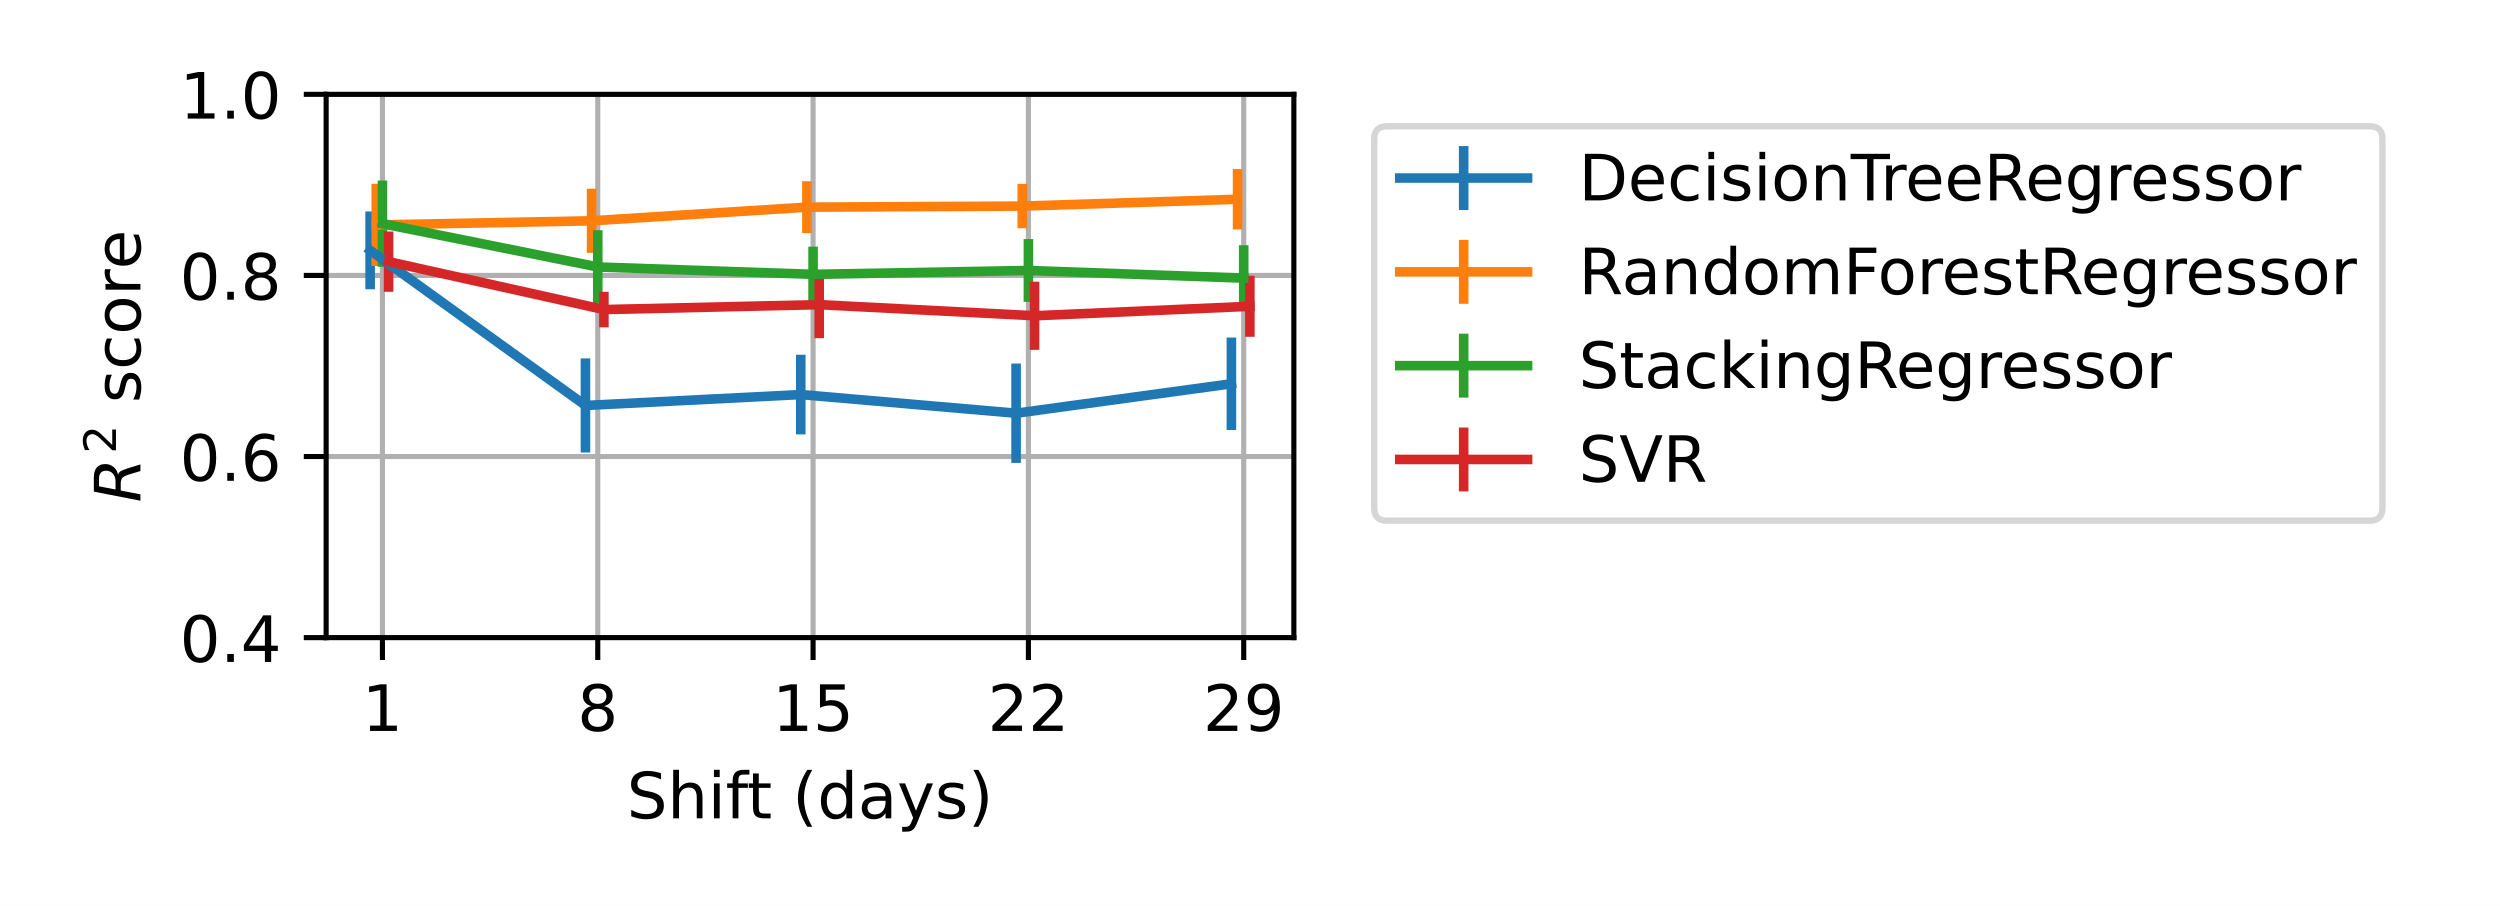
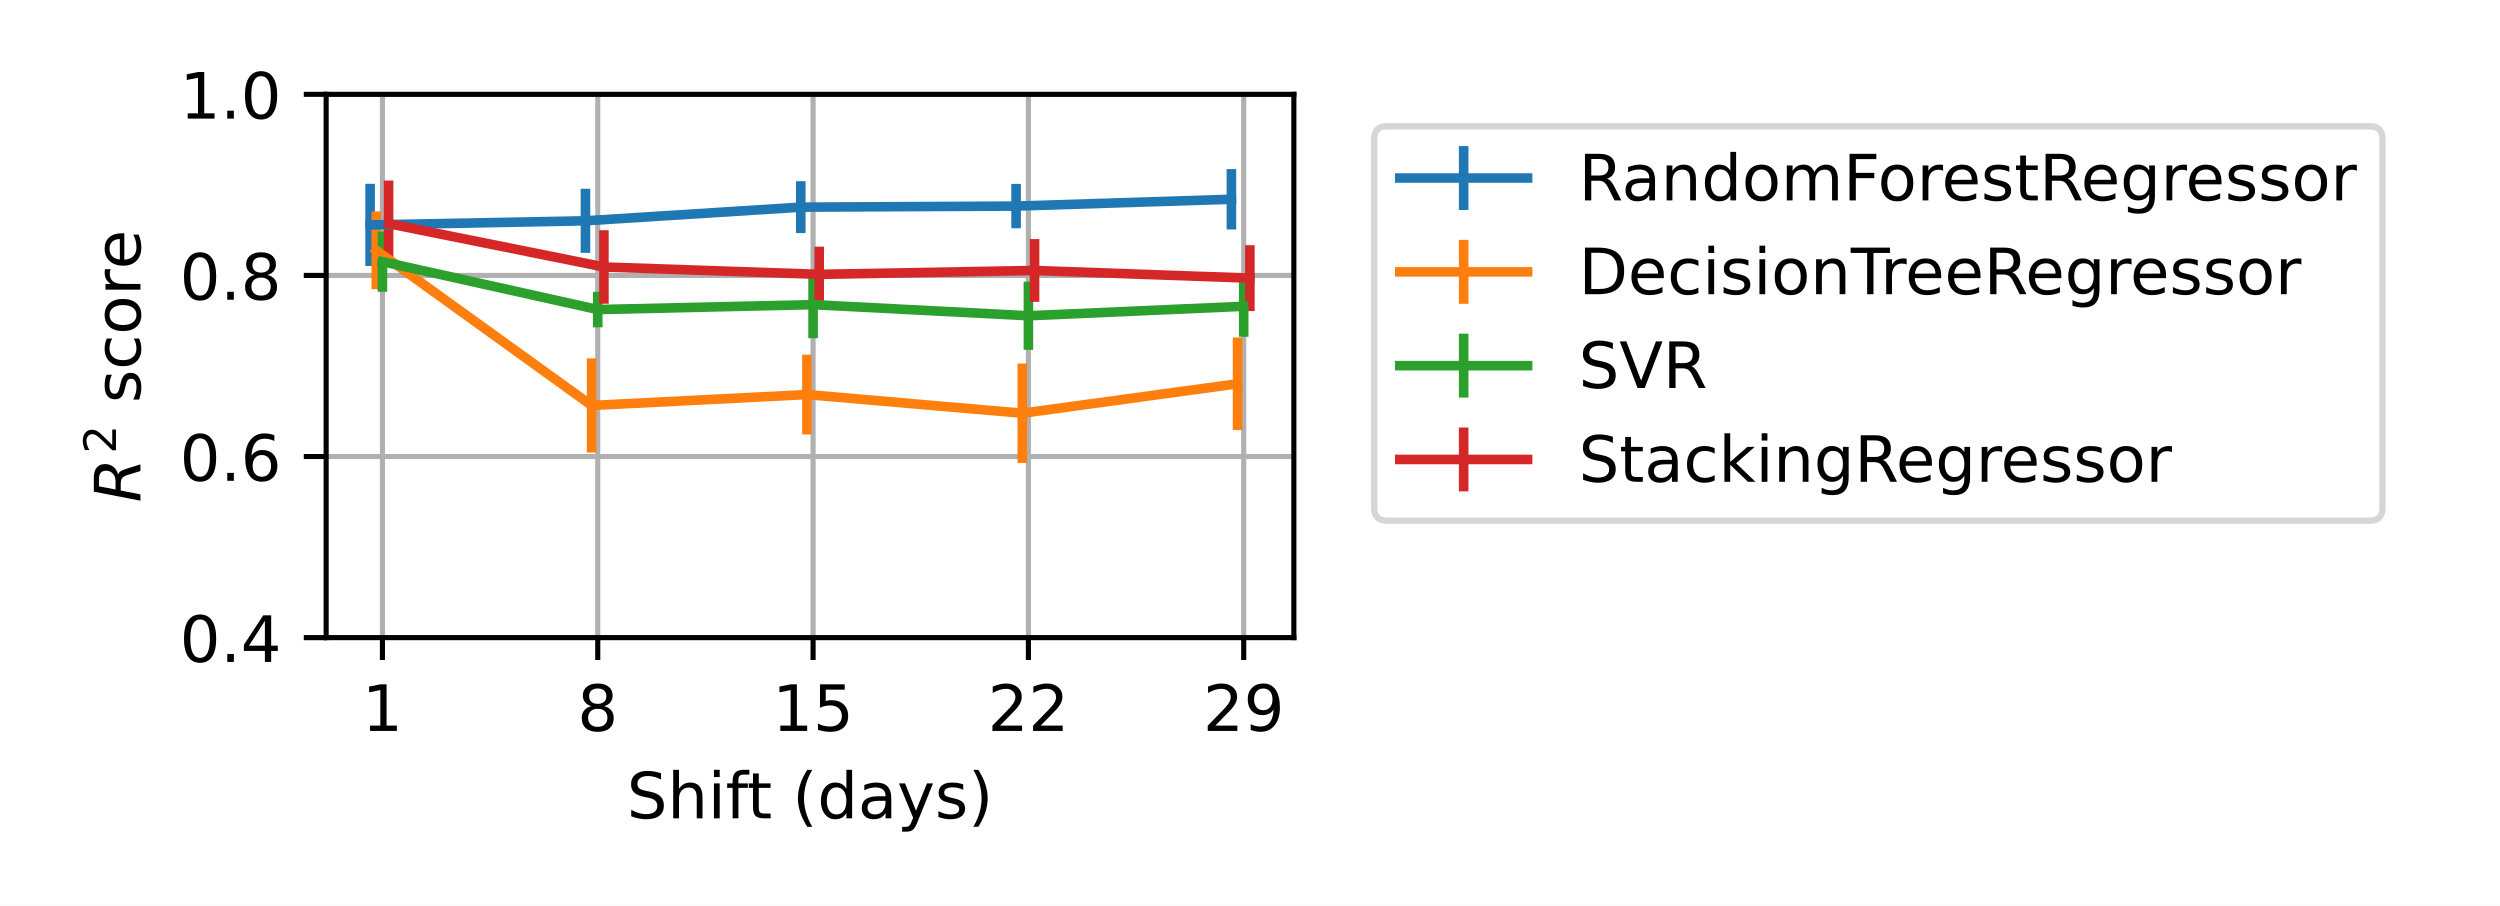
<svg xmlns="http://www.w3.org/2000/svg" xmlns:xlink="http://www.w3.org/1999/xlink" height="141.732pt" version="1.1" viewBox="0 0 391.181 141.732" width="391.181pt">
  <defs>
    <style type="text/css">*{stroke-linecap:butt;stroke-linejoin:round;}</style>
  </defs>
  <g id="figure_1">
    <g id="patch_1">
      <path d="M 0 141.732  L 391.181 141.732  L 391.181 0  L 0 0  z " style="fill:#ffffff;" />
    </g>
    <g id="axes_1">
      <g id="patch_2">
        <path d="M 51.032 99.772  L 202.453 99.772  L 202.453 14.76  L 51.032 14.76  z " style="fill:#ffffff;" />
      </g>
      <g id="matplotlib.axis_1">
        <g id="xtick_1">
          <g id="line2d_1">
-             <path clip-path="url(#p69b26ce1bf)" d="M 59.84 99.772  L 59.84 14.76  " style="fill:none;stroke:#b0b0b0;stroke-linecap:square;stroke-width:0.8;" />
+             <path clip-path="url(#p16e80aa121)" d="M 59.84 99.772  L 59.84 14.76  " style="fill:none;stroke:#b0b0b0;stroke-linecap:square;stroke-width:0.8;" />
          </g>
          <g id="line2d_2">
            <defs>
-               <path d="M 0 0  L 0 3.5  " id="mbc104a7b1a" style="stroke:#000000;stroke-width:0.8;" />
-             </defs>
-             <g>
-               <use style="stroke:#000000;stroke-width:0.8;" x="59.84" xlink:href="#mbc104a7b1a" y="99.772" />
+               <path d="M 0 0  L 0 3.5  " id="mbd9fb808e6" style="stroke:#000000;stroke-width:0.8;" />
+             </defs>
+             <g>
+               <use style="stroke:#000000;stroke-width:0.8;" x="59.84" xlink:href="#mbd9fb808e6" y="99.772" />
            </g>
          </g>
          <g id="text_1">
            <g transform="translate(56.65876 114.3707)scale(0.1 -0.1)">
              <defs>
                <path d="M 794 531  L 1825 531  L 1825 4091  L 703 3866  L 703 4441  L 1819 4666  L 2450 4666  L 2450 531  L 3481 531  L 3481 0  L 794 0  L 794 531  z " id="DejaVuSans-31" transform="scale(0.015625)" />
              </defs>
              <use xlink:href="#DejaVuSans-31" />
            </g>
          </g>
        </g>
        <g id="xtick_2">
          <g id="line2d_3">
-             <path clip-path="url(#p69b26ce1bf)" d="M 93.532 99.772  L 93.532 14.76  " style="fill:none;stroke:#b0b0b0;stroke-linecap:square;stroke-width:0.8;" />
+             <path clip-path="url(#p16e80aa121)" d="M 93.532 99.772  L 93.532 14.76  " style="fill:none;stroke:#b0b0b0;stroke-linecap:square;stroke-width:0.8;" />
          </g>
          <g id="line2d_4">
            <g>
-               <use style="stroke:#000000;stroke-width:0.8;" x="93.532" xlink:href="#mbc104a7b1a" y="99.772" />
+               <use style="stroke:#000000;stroke-width:0.8;" x="93.532" xlink:href="#mbd9fb808e6" y="99.772" />
            </g>
          </g>
          <g id="text_2">
            <g transform="translate(90.35062 114.3707)scale(0.1 -0.1)">
              <defs>
                <path d="M 2034 2216  Q 1584 2216 1326 1975  Q 1069 1734 1069 1313  Q 1069 891 1326 650  Q 1584 409 2034 409  Q 2484 409 2743 651  Q 3003 894 3003 1313  Q 3003 1734 2745 1975  Q 2488 2216 2034 2216  z M 1403 2484  Q 997 2584 770 2862  Q 544 3141 544 3541  Q 544 4100 942 4425  Q 1341 4750 2034 4750  Q 2731 4750 3128 4425  Q 3525 4100 3525 3541  Q 3525 3141 3298 2862  Q 3072 2584 2669 2484  Q 3125 2378 3379 2068  Q 3634 1759 3634 1313  Q 3634 634 3220 271  Q 2806 -91 2034 -91  Q 1263 -91 848 271  Q 434 634 434 1313  Q 434 1759 690 2068  Q 947 2378 1403 2484  z M 1172 3481  Q 1172 3119 1398 2916  Q 1625 2713 2034 2713  Q 2441 2713 2670 2916  Q 2900 3119 2900 3481  Q 2900 3844 2670 4047  Q 2441 4250 2034 4250  Q 1625 4250 1398 4047  Q 1172 3844 1172 3481  z " id="DejaVuSans-38" transform="scale(0.015625)" />
              </defs>
              <use xlink:href="#DejaVuSans-38" />
            </g>
          </g>
        </g>
        <g id="xtick_3">
          <g id="line2d_5">
-             <path clip-path="url(#p69b26ce1bf)" d="M 127.224 99.772  L 127.224 14.76  " style="fill:none;stroke:#b0b0b0;stroke-linecap:square;stroke-width:0.8;" />
+             <path clip-path="url(#p16e80aa121)" d="M 127.224 99.772  L 127.224 14.76  " style="fill:none;stroke:#b0b0b0;stroke-linecap:square;stroke-width:0.8;" />
          </g>
          <g id="line2d_6">
            <g>
-               <use style="stroke:#000000;stroke-width:0.8;" x="127.224" xlink:href="#mbc104a7b1a" y="99.772" />
+               <use style="stroke:#000000;stroke-width:0.8;" x="127.224" xlink:href="#mbd9fb808e6" y="99.772" />
            </g>
          </g>
          <g id="text_3">
            <g transform="translate(120.8612 114.3707)scale(0.1 -0.1)">
              <defs>
                <path d="M 691 4666  L 3169 4666  L 3169 4134  L 1269 4134  L 1269 2991  Q 1406 3038 1543 3061  Q 1681 3084 1819 3084  Q 2600 3084 3056 2656  Q 3513 2228 3513 1497  Q 3513 744 3044 326  Q 2575 -91 1722 -91  Q 1428 -91 1123 -41  Q 819 9 494 109  L 494 744  Q 775 591 1075 516  Q 1375 441 1709 441  Q 2250 441 2565 725  Q 2881 1009 2881 1497  Q 2881 1984 2565 2268  Q 2250 2553 1709 2553  Q 1456 2553 1204 2497  Q 953 2441 691 2322  L 691 4666  z " id="DejaVuSans-35" transform="scale(0.015625)" />
              </defs>
              <use xlink:href="#DejaVuSans-31" />
              <use x="63.623" xlink:href="#DejaVuSans-35" />
            </g>
          </g>
        </g>
        <g id="xtick_4">
          <g id="line2d_7">
-             <path clip-path="url(#p69b26ce1bf)" d="M 160.916 99.772  L 160.916 14.76  " style="fill:none;stroke:#b0b0b0;stroke-linecap:square;stroke-width:0.8;" />
+             <path clip-path="url(#p16e80aa121)" d="M 160.916 99.772  L 160.916 14.76  " style="fill:none;stroke:#b0b0b0;stroke-linecap:square;stroke-width:0.8;" />
          </g>
          <g id="line2d_8">
            <g>
-               <use style="stroke:#000000;stroke-width:0.8;" x="160.916" xlink:href="#mbc104a7b1a" y="99.772" />
+               <use style="stroke:#000000;stroke-width:0.8;" x="160.916" xlink:href="#mbd9fb808e6" y="99.772" />
            </g>
          </g>
          <g id="text_4">
            <g transform="translate(154.5531 114.3707)scale(0.1 -0.1)">
              <defs>
                <path d="M 1228 531  L 3431 531  L 3431 0  L 469 0  L 469 531  Q 828 903 1448 1529  Q 2069 2156 2228 2338  Q 2531 2678 2651 2914  Q 2772 3150 2772 3378  Q 2772 3750 2511 3984  Q 2250 4219 1831 4219  Q 1534 4219 1204 4116  Q 875 4013 500 3803  L 500 4441  Q 881 4594 1212 4672  Q 1544 4750 1819 4750  Q 2544 4750 2975 4387  Q 3406 4025 3406 3419  Q 3406 3131 3298 2873  Q 3191 2616 2906 2266  Q 2828 2175 2409 1742  Q 1991 1309 1228 531  z " id="DejaVuSans-32" transform="scale(0.015625)" />
              </defs>
              <use xlink:href="#DejaVuSans-32" />
              <use x="63.623" xlink:href="#DejaVuSans-32" />
            </g>
          </g>
        </g>
        <g id="xtick_5">
          <g id="line2d_9">
-             <path clip-path="url(#p69b26ce1bf)" d="M 194.607 99.772  L 194.607 14.76  " style="fill:none;stroke:#b0b0b0;stroke-linecap:square;stroke-width:0.8;" />
+             <path clip-path="url(#p16e80aa121)" d="M 194.607 99.772  L 194.607 14.76  " style="fill:none;stroke:#b0b0b0;stroke-linecap:square;stroke-width:0.8;" />
          </g>
          <g id="line2d_10">
            <g>
-               <use style="stroke:#000000;stroke-width:0.8;" x="194.607" xlink:href="#mbc104a7b1a" y="99.772" />
+               <use style="stroke:#000000;stroke-width:0.8;" x="194.607" xlink:href="#mbd9fb808e6" y="99.772" />
            </g>
          </g>
          <g id="text_5">
            <g transform="translate(188.2449 114.3707)scale(0.1 -0.1)">
              <defs>
                <path d="M 703 97  L 703 672  Q 941 559 1184 500  Q 1428 441 1663 441  Q 2288 441 2617 861  Q 2947 1281 2994 2138  Q 2813 1869 2534 1725  Q 2256 1581 1919 1581  Q 1219 1581 811 2004  Q 403 2428 403 3163  Q 403 3881 828 4315  Q 1253 4750 1959 4750  Q 2769 4750 3195 4129  Q 3622 3509 3622 2328  Q 3622 1225 3098 567  Q 2575 -91 1691 -91  Q 1453 -91 1209 -44  Q 966 3 703 97  z M 1959 2075  Q 2384 2075 2632 2365  Q 2881 2656 2881 3163  Q 2881 3666 2632 3958  Q 2384 4250 1959 4250  Q 1534 4250 1286 3958  Q 1038 3666 1038 3163  Q 1038 2656 1286 2365  Q 1534 2075 1959 2075  z " id="DejaVuSans-39" transform="scale(0.015625)" />
              </defs>
              <use xlink:href="#DejaVuSans-32" />
              <use x="63.623" xlink:href="#DejaVuSans-39" />
            </g>
          </g>
        </g>
        <g id="text_6">
          <g transform="translate(98.0846 128.0488)scale(0.1 -0.1)">
            <defs>
              <path d="M 3425 4513  L 3425 3897  Q 3066 4069 2747 4153  Q 2428 4238 2131 4238  Q 1616 4238 1336 4038  Q 1056 3838 1056 3469  Q 1056 3159 1242 3001  Q 1428 2844 1947 2747  L 2328 2669  Q 3034 2534 3370 2195  Q 3706 1856 3706 1288  Q 3706 609 3251 259  Q 2797 -91 1919 -91  Q 1588 -91 1214 -16  Q 841 59 441 206  L 441 856  Q 825 641 1194 531  Q 1563 422 1919 422  Q 2459 422 2753 634  Q 3047 847 3047 1241  Q 3047 1584 2836 1778  Q 2625 1972 2144 2069  L 1759 2144  Q 1053 2284 737 2584  Q 422 2884 422 3419  Q 422 4038 858 4394  Q 1294 4750 2059 4750  Q 2388 4750 2728 4690  Q 3069 4631 3425 4513  z " id="DejaVuSans-53" transform="scale(0.015625)" />
              <path d="M 3513 2113  L 3513 0  L 2938 0  L 2938 2094  Q 2938 2591 2744 2837  Q 2550 3084 2163 3084  Q 1697 3084 1428 2787  Q 1159 2491 1159 1978  L 1159 0  L 581 0  L 581 4863  L 1159 4863  L 1159 2956  Q 1366 3272 1645 3428  Q 1925 3584 2291 3584  Q 2894 3584 3203 3211  Q 3513 2838 3513 2113  z " id="DejaVuSans-68" transform="scale(0.015625)" />
              <path d="M 603 3500  L 1178 3500  L 1178 0  L 603 0  L 603 3500  z M 603 4863  L 1178 4863  L 1178 4134  L 603 4134  L 603 4863  z " id="DejaVuSans-69" transform="scale(0.015625)" />
              <path d="M 2375 4863  L 2375 4384  L 1825 4384  Q 1516 4384 1395 4259  Q 1275 4134 1275 3809  L 1275 3500  L 2222 3500  L 2222 3053  L 1275 3053  L 1275 0  L 697 0  L 697 3053  L 147 3053  L 147 3500  L 697 3500  L 697 3744  Q 697 4328 969 4595  Q 1241 4863 1831 4863  L 2375 4863  z " id="DejaVuSans-66" transform="scale(0.015625)" />
              <path d="M 1172 4494  L 1172 3500  L 2356 3500  L 2356 3053  L 1172 3053  L 1172 1153  Q 1172 725 1289 603  Q 1406 481 1766 481  L 2356 481  L 2356 0  L 1766 0  Q 1100 0 847 248  Q 594 497 594 1153  L 594 3053  L 172 3053  L 172 3500  L 594 3500  L 594 4494  L 1172 4494  z " id="DejaVuSans-74" transform="scale(0.015625)" />
              <path id="DejaVuSans-20" transform="scale(0.015625)" />
              <path d="M 1984 4856  Q 1566 4138 1362 3434  Q 1159 2731 1159 2009  Q 1159 1288 1364 580  Q 1569 -128 1984 -844  L 1484 -844  Q 1016 -109 783 600  Q 550 1309 550 2009  Q 550 2706 781 3412  Q 1013 4119 1484 4856  L 1984 4856  z " id="DejaVuSans-28" transform="scale(0.015625)" />
              <path d="M 2906 2969  L 2906 4863  L 3481 4863  L 3481 0  L 2906 0  L 2906 525  Q 2725 213 2448 61  Q 2172 -91 1784 -91  Q 1150 -91 751 415  Q 353 922 353 1747  Q 353 2572 751 3078  Q 1150 3584 1784 3584  Q 2172 3584 2448 3432  Q 2725 3281 2906 2969  z M 947 1747  Q 947 1113 1208 752  Q 1469 391 1925 391  Q 2381 391 2643 752  Q 2906 1113 2906 1747  Q 2906 2381 2643 2742  Q 2381 3103 1925 3103  Q 1469 3103 1208 2742  Q 947 2381 947 1747  z " id="DejaVuSans-64" transform="scale(0.015625)" />
              <path d="M 2194 1759  Q 1497 1759 1228 1600  Q 959 1441 959 1056  Q 959 750 1161 570  Q 1363 391 1709 391  Q 2188 391 2477 730  Q 2766 1069 2766 1631  L 2766 1759  L 2194 1759  z M 3341 1997  L 3341 0  L 2766 0  L 2766 531  Q 2569 213 2275 61  Q 1981 -91 1556 -91  Q 1019 -91 701 211  Q 384 513 384 1019  Q 384 1609 779 1909  Q 1175 2209 1959 2209  L 2766 2209  L 2766 2266  Q 2766 2663 2505 2880  Q 2244 3097 1772 3097  Q 1472 3097 1187 3025  Q 903 2953 641 2809  L 641 3341  Q 956 3463 1253 3523  Q 1550 3584 1831 3584  Q 2591 3584 2966 3190  Q 3341 2797 3341 1997  z " id="DejaVuSans-61" transform="scale(0.015625)" />
              <path d="M 2059 -325  Q 1816 -950 1584 -1140  Q 1353 -1331 966 -1331  L 506 -1331  L 506 -850  L 844 -850  Q 1081 -850 1212 -737  Q 1344 -625 1503 -206  L 1606 56  L 191 3500  L 800 3500  L 1894 763  L 2988 3500  L 3597 3500  L 2059 -325  z " id="DejaVuSans-79" transform="scale(0.015625)" />
              <path d="M 2834 3397  L 2834 2853  Q 2591 2978 2328 3040  Q 2066 3103 1784 3103  Q 1356 3103 1142 2972  Q 928 2841 928 2578  Q 928 2378 1081 2264  Q 1234 2150 1697 2047  L 1894 2003  Q 2506 1872 2764 1633  Q 3022 1394 3022 966  Q 3022 478 2636 193  Q 2250 -91 1575 -91  Q 1294 -91 989 -36  Q 684 19 347 128  L 347 722  Q 666 556 975 473  Q 1284 391 1588 391  Q 1994 391 2212 530  Q 2431 669 2431 922  Q 2431 1156 2273 1281  Q 2116 1406 1581 1522  L 1381 1569  Q 847 1681 609 1914  Q 372 2147 372 2553  Q 372 3047 722 3315  Q 1072 3584 1716 3584  Q 2034 3584 2315 3537  Q 2597 3491 2834 3397  z " id="DejaVuSans-73" transform="scale(0.015625)" />
              <path d="M 513 4856  L 1013 4856  Q 1481 4119 1714 3412  Q 1947 2706 1947 2009  Q 1947 1309 1714 600  Q 1481 -109 1013 -844  L 513 -844  Q 928 -128 1133 580  Q 1338 1288 1338 2009  Q 1338 2731 1133 3434  Q 928 4138 513 4856  z " id="DejaVuSans-29" transform="scale(0.015625)" />
            </defs>
            <use xlink:href="#DejaVuSans-53" />
            <use x="63.477" xlink:href="#DejaVuSans-68" />
            <use x="126.855" xlink:href="#DejaVuSans-69" />
            <use x="154.639" xlink:href="#DejaVuSans-66" />
            <use x="188.094" xlink:href="#DejaVuSans-74" />
            <use x="227.303" xlink:href="#DejaVuSans-20" />
            <use x="259.09" xlink:href="#DejaVuSans-28" />
            <use x="298.104" xlink:href="#DejaVuSans-64" />
            <use x="361.58" xlink:href="#DejaVuSans-61" />
            <use x="422.859" xlink:href="#DejaVuSans-79" />
            <use x="482.039" xlink:href="#DejaVuSans-73" />
            <use x="534.139" xlink:href="#DejaVuSans-29" />
          </g>
        </g>
      </g>
      <g id="matplotlib.axis_2">
        <g id="ytick_1">
          <g id="line2d_11">
-             <path clip-path="url(#p69b26ce1bf)" d="M 51.032 99.772  L 202.453 99.772  " style="fill:none;stroke:#b0b0b0;stroke-linecap:square;stroke-width:0.8;" />
+             <path clip-path="url(#p16e80aa121)" d="M 51.032 99.772  L 202.453 99.772  " style="fill:none;stroke:#b0b0b0;stroke-linecap:square;stroke-width:0.8;" />
          </g>
          <g id="line2d_12">
            <defs>
-               <path d="M 0 0  L -3.5 0  " id="m1431b7c71d" style="stroke:#000000;stroke-width:0.8;" />
-             </defs>
-             <g>
-               <use style="stroke:#000000;stroke-width:0.8;" x="51.032" xlink:href="#m1431b7c71d" y="99.772" />
+               <path d="M 0 0  L -3.5 0  " id="mafd5005a25" style="stroke:#000000;stroke-width:0.8;" />
+             </defs>
+             <g>
+               <use style="stroke:#000000;stroke-width:0.8;" x="51.032" xlink:href="#mafd5005a25" y="99.772" />
            </g>
          </g>
          <g id="text_7">
            <g transform="translate(28.12888 103.5715)scale(0.1 -0.1)">
              <defs>
                <path d="M 2034 4250  Q 1547 4250 1301 3770  Q 1056 3291 1056 2328  Q 1056 1369 1301 889  Q 1547 409 2034 409  Q 2525 409 2770 889  Q 3016 1369 3016 2328  Q 3016 3291 2770 3770  Q 2525 4250 2034 4250  z M 2034 4750  Q 2819 4750 3233 4129  Q 3647 3509 3647 2328  Q 3647 1150 3233 529  Q 2819 -91 2034 -91  Q 1250 -91 836 529  Q 422 1150 422 2328  Q 422 3509 836 4129  Q 1250 4750 2034 4750  z " id="DejaVuSans-30" transform="scale(0.015625)" />
                <path d="M 684 794  L 1344 794  L 1344 0  L 684 0  L 684 794  z " id="DejaVuSans-2e" transform="scale(0.015625)" />
                <path d="M 2419 4116  L 825 1625  L 2419 1625  L 2419 4116  z M 2253 4666  L 3047 4666  L 3047 1625  L 3713 1625  L 3713 1100  L 3047 1100  L 3047 0  L 2419 0  L 2419 1100  L 313 1100  L 313 1709  L 2253 4666  z " id="DejaVuSans-34" transform="scale(0.015625)" />
              </defs>
              <use xlink:href="#DejaVuSans-30" />
              <use x="63.623" xlink:href="#DejaVuSans-2e" />
              <use x="95.41" xlink:href="#DejaVuSans-34" />
            </g>
          </g>
        </g>
        <g id="ytick_2">
          <g id="line2d_13">
-             <path clip-path="url(#p69b26ce1bf)" d="M 51.032 71.435  L 202.453 71.435  " style="fill:none;stroke:#b0b0b0;stroke-linecap:square;stroke-width:0.8;" />
+             <path clip-path="url(#p16e80aa121)" d="M 51.032 71.435  L 202.453 71.435  " style="fill:none;stroke:#b0b0b0;stroke-linecap:square;stroke-width:0.8;" />
          </g>
          <g id="line2d_14">
            <g>
-               <use style="stroke:#000000;stroke-width:0.8;" x="51.032" xlink:href="#m1431b7c71d" y="71.435" />
+               <use style="stroke:#000000;stroke-width:0.8;" x="51.032" xlink:href="#mafd5005a25" y="71.435" />
            </g>
          </g>
          <g id="text_8">
            <g transform="translate(28.12888 75.23407)scale(0.1 -0.1)">
              <defs>
                <path d="M 2113 2584  Q 1688 2584 1439 2293  Q 1191 2003 1191 1497  Q 1191 994 1439 701  Q 1688 409 2113 409  Q 2538 409 2786 701  Q 3034 994 3034 1497  Q 3034 2003 2786 2293  Q 2538 2584 2113 2584  z M 3366 4563  L 3366 3988  Q 3128 4100 2886 4159  Q 2644 4219 2406 4219  Q 1781 4219 1451 3797  Q 1122 3375 1075 2522  Q 1259 2794 1537 2939  Q 1816 3084 2150 3084  Q 2853 3084 3261 2657  Q 3669 2231 3669 1497  Q 3669 778 3244 343  Q 2819 -91 2113 -91  Q 1303 -91 875 529  Q 447 1150 447 2328  Q 447 3434 972 4092  Q 1497 4750 2381 4750  Q 2619 4750 2861 4703  Q 3103 4656 3366 4563  z " id="DejaVuSans-36" transform="scale(0.015625)" />
              </defs>
              <use xlink:href="#DejaVuSans-30" />
              <use x="63.623" xlink:href="#DejaVuSans-2e" />
              <use x="95.41" xlink:href="#DejaVuSans-36" />
            </g>
          </g>
        </g>
        <g id="ytick_3">
          <g id="line2d_15">
-             <path clip-path="url(#p69b26ce1bf)" d="M 51.032 43.097  L 202.453 43.097  " style="fill:none;stroke:#b0b0b0;stroke-linecap:square;stroke-width:0.8;" />
+             <path clip-path="url(#p16e80aa121)" d="M 51.032 43.097  L 202.453 43.097  " style="fill:none;stroke:#b0b0b0;stroke-linecap:square;stroke-width:0.8;" />
          </g>
          <g id="line2d_16">
            <g>
-               <use style="stroke:#000000;stroke-width:0.8;" x="51.032" xlink:href="#m1431b7c71d" y="43.097" />
+               <use style="stroke:#000000;stroke-width:0.8;" x="51.032" xlink:href="#mafd5005a25" y="43.097" />
            </g>
          </g>
          <g id="text_9">
            <g transform="translate(28.12888 46.89665)scale(0.1 -0.1)">
              <use xlink:href="#DejaVuSans-30" />
              <use x="63.623" xlink:href="#DejaVuSans-2e" />
              <use x="95.41" xlink:href="#DejaVuSans-38" />
            </g>
          </g>
        </g>
        <g id="ytick_4">
          <g id="line2d_17">
-             <path clip-path="url(#p69b26ce1bf)" d="M 51.032 14.76  L 202.453 14.76  " style="fill:none;stroke:#b0b0b0;stroke-linecap:square;stroke-width:0.8;" />
+             <path clip-path="url(#p16e80aa121)" d="M 51.032 14.76  L 202.453 14.76  " style="fill:none;stroke:#b0b0b0;stroke-linecap:square;stroke-width:0.8;" />
          </g>
          <g id="line2d_18">
            <g>
-               <use style="stroke:#000000;stroke-width:0.8;" x="51.032" xlink:href="#m1431b7c71d" y="14.76" />
+               <use style="stroke:#000000;stroke-width:0.8;" x="51.032" xlink:href="#mafd5005a25" y="14.76" />
            </g>
          </g>
          <g id="text_10">
            <g transform="translate(28.12888 18.55922)scale(0.1 -0.1)">
              <use xlink:href="#DejaVuSans-31" />
              <use x="63.623" xlink:href="#DejaVuSans-2e" />
              <use x="95.41" xlink:href="#DejaVuSans-30" />
            </g>
          </g>
        </g>
        <g id="text_11">
          <g transform="translate(22.04919 78.61614)rotate(-90)scale(0.1 -0.1)">
            <defs>
              <path d="M 1613 4147  L 1294 2491  L 2106 2491  Q 2584 2491 2879 2755  Q 3175 3019 3175 3444  Q 3175 3784 2976 3965  Q 2778 4147 2406 4147  L 1613 4147  z M 2772 2241  Q 2972 2194 3105 2009  Q 3238 1825 3413 1275  L 3809 0  L 3144 0  L 2778 1197  Q 2638 1659 2453 1815  Q 2269 1972 1888 1972  L 1191 1972  L 806 0  L 172 0  L 1081 4666  L 2503 4666  Q 3150 4666 3495 4373  Q 3841 4081 3841 3531  Q 3841 3044 3547 2687  Q 3253 2331 2772 2241  z " id="DejaVuSans-Oblique-52" transform="scale(0.015625)" />
              <path d="M 3122 3366  L 3122 2828  Q 2878 2963 2633 3030  Q 2388 3097 2138 3097  Q 1578 3097 1268 2742  Q 959 2388 959 1747  Q 959 1106 1268 751  Q 1578 397 2138 397  Q 2388 397 2633 464  Q 2878 531 3122 666  L 3122 134  Q 2881 22 2623 -34  Q 2366 -91 2075 -91  Q 1284 -91 818 406  Q 353 903 353 1747  Q 353 2603 823 3093  Q 1294 3584 2113 3584  Q 2378 3584 2631 3529  Q 2884 3475 3122 3366  z " id="DejaVuSans-63" transform="scale(0.015625)" />
              <path d="M 1959 3097  Q 1497 3097 1228 2736  Q 959 2375 959 1747  Q 959 1119 1226 758  Q 1494 397 1959 397  Q 2419 397 2687 759  Q 2956 1122 2956 1747  Q 2956 2369 2687 2733  Q 2419 3097 1959 3097  z M 1959 3584  Q 2709 3584 3137 3096  Q 3566 2609 3566 1747  Q 3566 888 3137 398  Q 2709 -91 1959 -91  Q 1206 -91 779 398  Q 353 888 353 1747  Q 353 2609 779 3096  Q 1206 3584 1959 3584  z " id="DejaVuSans-6f" transform="scale(0.015625)" />
              <path d="M 2631 2963  Q 2534 3019 2420 3045  Q 2306 3072 2169 3072  Q 1681 3072 1420 2755  Q 1159 2438 1159 1844  L 1159 0  L 581 0  L 581 3500  L 1159 3500  L 1159 2956  Q 1341 3275 1631 3429  Q 1922 3584 2338 3584  Q 2397 3584 2469 3576  Q 2541 3569 2628 3553  L 2631 2963  z " id="DejaVuSans-72" transform="scale(0.015625)" />
              <path d="M 3597 1894  L 3597 1613  L 953 1613  Q 991 1019 1311 708  Q 1631 397 2203 397  Q 2534 397 2845 478  Q 3156 559 3463 722  L 3463 178  Q 3153 47 2828 -22  Q 2503 -91 2169 -91  Q 1331 -91 842 396  Q 353 884 353 1716  Q 353 2575 817 3079  Q 1281 3584 2069 3584  Q 2775 3584 3186 3129  Q 3597 2675 3597 1894  z M 3022 2063  Q 3016 2534 2758 2815  Q 2500 3097 2075 3097  Q 1594 3097 1305 2825  Q 1016 2553 972 2059  L 3022 2063  z " id="DejaVuSans-65" transform="scale(0.015625)" />
            </defs>
            <use transform="translate(0 0.765625)" xlink:href="#DejaVuSans-Oblique-52" />
            <use transform="translate(76.49919 39.04688)scale(0.7)" xlink:href="#DejaVuSans-32" />
            <use transform="translate(123.7697 0.765625)" xlink:href="#DejaVuSans-20" />
            <use transform="translate(155.5568 0.765625)" xlink:href="#DejaVuSans-73" />
            <use transform="translate(207.6564 0.765625)" xlink:href="#DejaVuSans-63" />
            <use transform="translate(262.6369 0.765625)" xlink:href="#DejaVuSans-6f" />
            <use transform="translate(323.8185 0.765625)" xlink:href="#DejaVuSans-72" />
            <use transform="translate(364.9318 0.765625)" xlink:href="#DejaVuSans-65" />
          </g>
        </g>
      </g>
      <g id="LineCollection_1">
-         <path clip-path="url(#p69b26ce1bf)" d="M 57.915 45.264  L 57.915 33.093  " style="fill:none;stroke:#1f77b4;stroke-width:1.5;" />
-         <path clip-path="url(#p69b26ce1bf)" d="M 91.607 70.806  L 91.607 56.083  " style="fill:none;stroke:#1f77b4;stroke-width:1.5;" />
-         <path clip-path="url(#p69b26ce1bf)" d="M 125.298 67.975  L 125.298 55.504  " style="fill:none;stroke:#1f77b4;stroke-width:1.5;" />
-         <path clip-path="url(#p69b26ce1bf)" d="M 158.99 72.439  L 158.99 56.881  " style="fill:none;stroke:#1f77b4;stroke-width:1.5;" />
-         <path clip-path="url(#p69b26ce1bf)" d="M 192.682 67.28  L 192.682 52.813  " style="fill:none;stroke:#1f77b4;stroke-width:1.5;" />
+         <path clip-path="url(#p16e80aa121)" d="M 57.915 41.626  L 57.915 28.757  " style="fill:none;stroke:#1f77b4;stroke-width:1.5;" />
+         <path clip-path="url(#p16e80aa121)" d="M 91.607 39.57  L 91.607 29.527  " style="fill:none;stroke:#1f77b4;stroke-width:1.5;" />
+         <path clip-path="url(#p16e80aa121)" d="M 125.298 36.471  L 125.298 28.356  " style="fill:none;stroke:#1f77b4;stroke-width:1.5;" />
+         <path clip-path="url(#p16e80aa121)" d="M 158.99 35.721  L 158.99 28.773  " style="fill:none;stroke:#1f77b4;stroke-width:1.5;" />
+         <path clip-path="url(#p16e80aa121)" d="M 192.682 35.904  L 192.682 26.452  " style="fill:none;stroke:#1f77b4;stroke-width:1.5;" />
      </g>
      <g id="LineCollection_2">
-         <path clip-path="url(#p69b26ce1bf)" d="M 58.877 41.626  L 58.877 28.757  " style="fill:none;stroke:#ff7f0e;stroke-width:1.5;" />
-         <path clip-path="url(#p69b26ce1bf)" d="M 92.569 39.57  L 92.569 29.527  " style="fill:none;stroke:#ff7f0e;stroke-width:1.5;" />
-         <path clip-path="url(#p69b26ce1bf)" d="M 126.261 36.471  L 126.261 28.356  " style="fill:none;stroke:#ff7f0e;stroke-width:1.5;" />
-         <path clip-path="url(#p69b26ce1bf)" d="M 159.953 35.721  L 159.953 28.773  " style="fill:none;stroke:#ff7f0e;stroke-width:1.5;" />
-         <path clip-path="url(#p69b26ce1bf)" d="M 193.645 35.904  L 193.645 26.452  " style="fill:none;stroke:#ff7f0e;stroke-width:1.5;" />
+         <path clip-path="url(#p16e80aa121)" d="M 58.877 45.264  L 58.877 33.093  " style="fill:none;stroke:#ff7f0e;stroke-width:1.5;" />
+         <path clip-path="url(#p16e80aa121)" d="M 92.569 70.806  L 92.569 56.083  " style="fill:none;stroke:#ff7f0e;stroke-width:1.5;" />
+         <path clip-path="url(#p16e80aa121)" d="M 126.261 67.975  L 126.261 55.504  " style="fill:none;stroke:#ff7f0e;stroke-width:1.5;" />
+         <path clip-path="url(#p16e80aa121)" d="M 159.953 72.439  L 159.953 56.881  " style="fill:none;stroke:#ff7f0e;stroke-width:1.5;" />
+         <path clip-path="url(#p16e80aa121)" d="M 193.645 67.28  L 193.645 52.813  " style="fill:none;stroke:#ff7f0e;stroke-width:1.5;" />
      </g>
      <g id="LineCollection_3">
-         <path clip-path="url(#p69b26ce1bf)" d="M 59.84 41.749  L 59.84 28.247  " style="fill:none;stroke:#2ca02c;stroke-width:1.5;" />
-         <path clip-path="url(#p69b26ce1bf)" d="M 93.532 47.526  L 93.532 36.024  " style="fill:none;stroke:#2ca02c;stroke-width:1.5;" />
-         <path clip-path="url(#p69b26ce1bf)" d="M 127.224 47.256  L 127.224 38.6  " style="fill:none;stroke:#2ca02c;stroke-width:1.5;" />
-         <path clip-path="url(#p69b26ce1bf)" d="M 160.916 47.232  L 160.916 37.41  " style="fill:none;stroke:#2ca02c;stroke-width:1.5;" />
-         <path clip-path="url(#p69b26ce1bf)" d="M 194.607 48.677  L 194.607 38.365  " style="fill:none;stroke:#2ca02c;stroke-width:1.5;" />
+         <path clip-path="url(#p16e80aa121)" d="M 59.84 45.658  L 59.84 36.227  " style="fill:none;stroke:#2ca02c;stroke-width:1.5;" />
+         <path clip-path="url(#p16e80aa121)" d="M 93.532 51.221  L 93.532 45.656  " style="fill:none;stroke:#2ca02c;stroke-width:1.5;" />
+         <path clip-path="url(#p16e80aa121)" d="M 127.224 52.919  L 127.224 42.422  " style="fill:none;stroke:#2ca02c;stroke-width:1.5;" />
+         <path clip-path="url(#p16e80aa121)" d="M 160.916 54.741  L 160.916 44.076  " style="fill:none;stroke:#2ca02c;stroke-width:1.5;" />
+         <path clip-path="url(#p16e80aa121)" d="M 194.607 52.704  L 194.607 43.147  " style="fill:none;stroke:#2ca02c;stroke-width:1.5;" />
      </g>
      <g id="LineCollection_4">
-         <path clip-path="url(#p69b26ce1bf)" d="M 60.803 45.658  L 60.803 36.227  " style="fill:none;stroke:#d62728;stroke-width:1.5;" />
-         <path clip-path="url(#p69b26ce1bf)" d="M 94.494 51.221  L 94.494 45.656  " style="fill:none;stroke:#d62728;stroke-width:1.5;" />
-         <path clip-path="url(#p69b26ce1bf)" d="M 128.186 52.919  L 128.186 42.422  " style="fill:none;stroke:#d62728;stroke-width:1.5;" />
-         <path clip-path="url(#p69b26ce1bf)" d="M 161.878 54.741  L 161.878 44.076  " style="fill:none;stroke:#d62728;stroke-width:1.5;" />
-         <path clip-path="url(#p69b26ce1bf)" d="M 195.57 52.704  L 195.57 43.147  " style="fill:none;stroke:#d62728;stroke-width:1.5;" />
+         <path clip-path="url(#p16e80aa121)" d="M 60.803 41.749  L 60.803 28.247  " style="fill:none;stroke:#d62728;stroke-width:1.5;" />
+         <path clip-path="url(#p16e80aa121)" d="M 94.494 47.526  L 94.494 36.024  " style="fill:none;stroke:#d62728;stroke-width:1.5;" />
+         <path clip-path="url(#p16e80aa121)" d="M 128.186 47.256  L 128.186 38.6  " style="fill:none;stroke:#d62728;stroke-width:1.5;" />
+         <path clip-path="url(#p16e80aa121)" d="M 161.878 47.232  L 161.878 37.41  " style="fill:none;stroke:#d62728;stroke-width:1.5;" />
+         <path clip-path="url(#p16e80aa121)" d="M 195.57 48.677  L 195.57 38.365  " style="fill:none;stroke:#d62728;stroke-width:1.5;" />
      </g>
      <g id="line2d_19">
-         <path clip-path="url(#p69b26ce1bf)" d="M 57.915 39.178  L 91.607 63.445  L 125.298 61.739  L 158.99 64.66  L 192.682 60.047  " style="fill:none;stroke:#1f77b4;stroke-linecap:square;stroke-width:1.5;" />
+         <path clip-path="url(#p16e80aa121)" d="M 57.915 35.192  L 91.607 34.548  L 125.298 32.414  L 158.99 32.247  L 192.682 31.178  " style="fill:none;stroke:#1f77b4;stroke-linecap:square;stroke-width:1.5;" />
      </g>
      <g id="line2d_20">
-         <path clip-path="url(#p69b26ce1bf)" d="M 58.877 35.192  L 92.569 34.548  L 126.261 32.414  L 159.953 32.247  L 193.645 31.178  " style="fill:none;stroke:#ff7f0e;stroke-linecap:square;stroke-width:1.5;" />
+         <path clip-path="url(#p16e80aa121)" d="M 58.877 39.178  L 92.569 63.445  L 126.261 61.739  L 159.953 64.66  L 193.645 60.047  " style="fill:none;stroke:#ff7f0e;stroke-linecap:square;stroke-width:1.5;" />
      </g>
      <g id="line2d_21">
-         <path clip-path="url(#p69b26ce1bf)" d="M 59.84 34.998  L 93.532 41.775  L 127.224 42.928  L 160.916 42.321  L 194.607 43.521  " style="fill:none;stroke:#2ca02c;stroke-linecap:square;stroke-width:1.5;" />
+         <path clip-path="url(#p16e80aa121)" d="M 59.84 40.942  L 93.532 48.438  L 127.224 47.67  L 160.916 49.408  L 194.607 47.926  " style="fill:none;stroke:#2ca02c;stroke-linecap:square;stroke-width:1.5;" />
      </g>
      <g id="line2d_22">
-         <path clip-path="url(#p69b26ce1bf)" d="M 60.803 40.942  L 94.494 48.438  L 128.186 47.67  L 161.878 49.408  L 195.57 47.926  " style="fill:none;stroke:#d62728;stroke-linecap:square;stroke-width:1.5;" />
+         <path clip-path="url(#p16e80aa121)" d="M 60.803 34.998  L 94.494 41.775  L 128.186 42.928  L 161.878 42.321  L 195.57 43.521  " style="fill:none;stroke:#d62728;stroke-linecap:square;stroke-width:1.5;" />
      </g>
      <g id="patch_3">
        <path d="M 51.032 99.772  L 51.032 14.76  " style="fill:none;stroke:#000000;stroke-linecap:square;stroke-linejoin:miter;stroke-width:0.8;" />
      </g>
      <g id="patch_4">
        <path d="M 202.453 99.772  L 202.453 14.76  " style="fill:none;stroke:#000000;stroke-linecap:square;stroke-linejoin:miter;stroke-width:0.8;" />
      </g>
      <g id="patch_5">
        <path d="M 51.032 99.772  L 202.453 99.772  " style="fill:none;stroke:#000000;stroke-linecap:square;stroke-linejoin:miter;stroke-width:0.8;" />
      </g>
      <g id="patch_6">
        <path d="M 51.032 14.76  L 202.453 14.76  " style="fill:none;stroke:#000000;stroke-linecap:square;stroke-linejoin:miter;stroke-width:0.8;" />
      </g>
      <g id="legend_1">
        <g id="patch_7">
          <path d="M 217.024 81.472  L 370.785 81.472  Q 372.785 81.472 372.785 79.472  L 372.785 21.76  Q 372.785 19.76 370.785 19.76  L 217.024 19.76  Q 215.024 19.76 215.024 21.76  L 215.024 79.472  Q 215.024 81.472 217.024 81.472  z " style="fill:#ffffff;opacity:0.8;stroke:#cccccc;stroke-linejoin:miter;" />
        </g>
        <g id="LineCollection_5">
          <path d="M 229.024 32.858  L 229.024 22.858  " style="fill:none;stroke:#1f77b4;stroke-width:1.5;" />
        </g>
        <g id="line2d_23">
          <path d="M 219.024 27.858  L 239.024 27.858  " style="fill:none;stroke:#1f77b4;stroke-linecap:square;stroke-width:1.5;" />
        </g>
        <g id="line2d_24" />
        <g id="text_12">
          <g transform="translate(247.0239 31.35844)scale(0.1 -0.1)">
            <defs>
+               <path d="M 2841 2188  Q 3044 2119 3236 1894  Q 3428 1669 3622 1275  L 4263 0  L 3584 0  L 2988 1197  Q 2756 1666 2539 1819  Q 2322 1972 1947 1972  L 1259 1972  L 1259 0  L 628 0  L 628 4666  L 2053 4666  Q 2853 4666 3247 4331  Q 3641 3997 3641 3322  Q 3641 2881 3436 2590  Q 3231 2300 2841 2188  z M 1259 4147  L 1259 2491  L 2053 2491  Q 2509 2491 2742 2702  Q 2975 2913 2975 3322  Q 2975 3731 2742 3939  Q 2509 4147 2053 4147  L 1259 4147  z " id="DejaVuSans-52" transform="scale(0.015625)" />
+               <path d="M 3513 2113  L 3513 0  L 2938 0  L 2938 2094  Q 2938 2591 2744 2837  Q 2550 3084 2163 3084  Q 1697 3084 1428 2787  Q 1159 2491 1159 1978  L 1159 0  L 581 0  L 581 3500  L 1159 3500  L 1159 2956  Q 1366 3272 1645 3428  Q 1925 3584 2291 3584  Q 2894 3584 3203 3211  Q 3513 2838 3513 2113  z " id="DejaVuSans-6e" transform="scale(0.015625)" />
+               <path d="M 3328 2828  Q 3544 3216 3844 3400  Q 4144 3584 4550 3584  Q 5097 3584 5394 3201  Q 5691 2819 5691 2113  L 5691 0  L 5113 0  L 5113 2094  Q 5113 2597 4934 2840  Q 4756 3084 4391 3084  Q 3944 3084 3684 2787  Q 3425 2491 3425 1978  L 3425 0  L 2847 0  L 2847 2094  Q 2847 2600 2669 2842  Q 2491 3084 2119 3084  Q 1678 3084 1418 2786  Q 1159 2488 1159 1978  L 1159 0  L 581 0  L 581 3500  L 1159 3500  L 1159 2956  Q 1356 3278 1631 3431  Q 1906 3584 2284 3584  Q 2666 3584 2933 3390  Q 3200 3197 3328 2828  z " id="DejaVuSans-6d" transform="scale(0.015625)" />
+               <path d="M 628 4666  L 3309 4666  L 3309 4134  L 1259 4134  L 1259 2759  L 3109 2759  L 3109 2228  L 1259 2228  L 1259 0  L 628 0  L 628 4666  z " id="DejaVuSans-46" transform="scale(0.015625)" />
+               <path d="M 2906 1791  Q 2906 2416 2648 2759  Q 2391 3103 1925 3103  Q 1463 3103 1205 2759  Q 947 2416 947 1791  Q 947 1169 1205 825  Q 1463 481 1925 481  Q 2391 481 2648 825  Q 2906 1169 2906 1791  z M 3481 434  Q 3481 -459 3084 -895  Q 2688 -1331 1869 -1331  Q 1566 -1331 1297 -1286  Q 1028 -1241 775 -1147  L 775 -588  Q 1028 -725 1275 -790  Q 1522 -856 1778 -856  Q 2344 -856 2625 -561  Q 2906 -266 2906 331  L 2906 616  Q 2728 306 2450 153  Q 2172 0 1784 0  Q 1141 0 747 490  Q 353 981 353 1791  Q 353 2603 747 3093  Q 1141 3584 1784 3584  Q 2172 3584 2450 3431  Q 2728 3278 2906 2969  L 2906 3500  L 3481 3500  L 3481 434  z " id="DejaVuSans-67" transform="scale(0.015625)" />
+             </defs>
+             <use xlink:href="#DejaVuSans-52" />
+             <use x="67.232" xlink:href="#DejaVuSans-61" />
+             <use x="128.512" xlink:href="#DejaVuSans-6e" />
+             <use x="191.891" xlink:href="#DejaVuSans-64" />
+             <use x="255.367" xlink:href="#DejaVuSans-6f" />
+             <use x="316.549" xlink:href="#DejaVuSans-6d" />
+             <use x="413.961" xlink:href="#DejaVuSans-46" />
+             <use x="467.855" xlink:href="#DejaVuSans-6f" />
+             <use x="529.037" xlink:href="#DejaVuSans-72" />
+             <use x="567.9" xlink:href="#DejaVuSans-65" />
+             <use x="629.424" xlink:href="#DejaVuSans-73" />
+             <use x="681.523" xlink:href="#DejaVuSans-74" />
+             <use x="720.732" xlink:href="#DejaVuSans-52" />
+             <use x="785.715" xlink:href="#DejaVuSans-65" />
+             <use x="847.238" xlink:href="#DejaVuSans-67" />
+             <use x="910.715" xlink:href="#DejaVuSans-72" />
+             <use x="949.578" xlink:href="#DejaVuSans-65" />
+             <use x="1011.102" xlink:href="#DejaVuSans-73" />
+             <use x="1063.201" xlink:href="#DejaVuSans-73" />
+             <use x="1115.301" xlink:href="#DejaVuSans-6f" />
+             <use x="1176.482" xlink:href="#DejaVuSans-72" />
+           </g>
+         </g>
+         <g id="LineCollection_6">
+           <path d="M 229.024 47.537  L 229.024 37.537  " style="fill:none;stroke:#ff7f0e;stroke-width:1.5;" />
+         </g>
+         <g id="line2d_25">
+           <path d="M 219.024 42.537  L 239.024 42.537  " style="fill:none;stroke:#ff7f0e;stroke-linecap:square;stroke-width:1.5;" />
+         </g>
+         <g id="line2d_26" />
+         <g id="text_13">
+           <g transform="translate(247.0239 46.03656)scale(0.1 -0.1)">
+             <defs>
              <path d="M 1259 4147  L 1259 519  L 2022 519  Q 2988 519 3436 956  Q 3884 1394 3884 2338  Q 3884 3275 3436 3711  Q 2988 4147 2022 4147  L 1259 4147  z M 628 4666  L 1925 4666  Q 3281 4666 3915 4102  Q 4550 3538 4550 2338  Q 4550 1131 3912 565  Q 3275 0 1925 0  L 628 0  L 628 4666  z " id="DejaVuSans-44" transform="scale(0.015625)" />
-               <path d="M 3513 2113  L 3513 0  L 2938 0  L 2938 2094  Q 2938 2591 2744 2837  Q 2550 3084 2163 3084  Q 1697 3084 1428 2787  Q 1159 2491 1159 1978  L 1159 0  L 581 0  L 581 3500  L 1159 3500  L 1159 2956  Q 1366 3272 1645 3428  Q 1925 3584 2291 3584  Q 2894 3584 3203 3211  Q 3513 2838 3513 2113  z " id="DejaVuSans-6e" transform="scale(0.015625)" />
              <path d="M -19 4666  L 3928 4666  L 3928 4134  L 2272 4134  L 2272 0  L 1638 0  L 1638 4134  L -19 4134  L -19 4666  z " id="DejaVuSans-54" transform="scale(0.015625)" />
-               <path d="M 2841 2188  Q 3044 2119 3236 1894  Q 3428 1669 3622 1275  L 4263 0  L 3584 0  L 2988 1197  Q 2756 1666 2539 1819  Q 2322 1972 1947 1972  L 1259 1972  L 1259 0  L 628 0  L 628 4666  L 2053 4666  Q 2853 4666 3247 4331  Q 3641 3997 3641 3322  Q 3641 2881 3436 2590  Q 3231 2300 2841 2188  z M 1259 4147  L 1259 2491  L 2053 2491  Q 2509 2491 2742 2702  Q 2975 2913 2975 3322  Q 2975 3731 2742 3939  Q 2509 4147 2053 4147  L 1259 4147  z " id="DejaVuSans-52" transform="scale(0.015625)" />
-               <path d="M 2906 1791  Q 2906 2416 2648 2759  Q 2391 3103 1925 3103  Q 1463 3103 1205 2759  Q 947 2416 947 1791  Q 947 1169 1205 825  Q 1463 481 1925 481  Q 2391 481 2648 825  Q 2906 1169 2906 1791  z M 3481 434  Q 3481 -459 3084 -895  Q 2688 -1331 1869 -1331  Q 1566 -1331 1297 -1286  Q 1028 -1241 775 -1147  L 775 -588  Q 1028 -725 1275 -790  Q 1522 -856 1778 -856  Q 2344 -856 2625 -561  Q 2906 -266 2906 331  L 2906 616  Q 2728 306 2450 153  Q 2172 0 1784 0  Q 1141 0 747 490  Q 353 981 353 1791  Q 353 2603 747 3093  Q 1141 3584 1784 3584  Q 2172 3584 2450 3431  Q 2728 3278 2906 2969  L 2906 3500  L 3481 3500  L 3481 434  z " id="DejaVuSans-67" transform="scale(0.015625)" />
            </defs>
            <use xlink:href="#DejaVuSans-44" />
            <use x="77.002" xlink:href="#DejaVuSans-65" />
            <use x="138.525" xlink:href="#DejaVuSans-63" />
            <use x="193.506" xlink:href="#DejaVuSans-69" />
            <use x="221.289" xlink:href="#DejaVuSans-73" />
            <use x="273.389" xlink:href="#DejaVuSans-69" />
            <use x="301.172" xlink:href="#DejaVuSans-6f" />
            <use x="362.354" xlink:href="#DejaVuSans-6e" />
            <use x="425.732" xlink:href="#DejaVuSans-54" />
            <use x="472.066" xlink:href="#DejaVuSans-72" />
            <use x="510.93" xlink:href="#DejaVuSans-65" />
            <use x="572.453" xlink:href="#DejaVuSans-65" />
            <use x="633.977" xlink:href="#DejaVuSans-52" />
            <use x="698.959" xlink:href="#DejaVuSans-65" />
            <use x="760.482" xlink:href="#DejaVuSans-67" />
            <use x="823.959" xlink:href="#DejaVuSans-72" />
            <use x="862.822" xlink:href="#DejaVuSans-65" />
            <use x="924.346" xlink:href="#DejaVuSans-73" />
            <use x="976.445" xlink:href="#DejaVuSans-73" />
            <use x="1028.545" xlink:href="#DejaVuSans-6f" />
            <use x="1089.727" xlink:href="#DejaVuSans-72" />
          </g>
        </g>
-         <g id="LineCollection_6">
-           <path d="M 229.024 47.537  L 229.024 37.537  " style="fill:none;stroke:#ff7f0e;stroke-width:1.5;" />
-         </g>
-         <g id="line2d_25">
-           <path d="M 219.024 42.537  L 239.024 42.537  " style="fill:none;stroke:#ff7f0e;stroke-linecap:square;stroke-width:1.5;" />
-         </g>
-         <g id="line2d_26" />
-         <g id="text_13">
-           <g transform="translate(247.0239 46.03656)scale(0.1 -0.1)">
-             <defs>
-               <path d="M 3328 2828  Q 3544 3216 3844 3400  Q 4144 3584 4550 3584  Q 5097 3584 5394 3201  Q 5691 2819 5691 2113  L 5691 0  L 5113 0  L 5113 2094  Q 5113 2597 4934 2840  Q 4756 3084 4391 3084  Q 3944 3084 3684 2787  Q 3425 2491 3425 1978  L 3425 0  L 2847 0  L 2847 2094  Q 2847 2600 2669 2842  Q 2491 3084 2119 3084  Q 1678 3084 1418 2786  Q 1159 2488 1159 1978  L 1159 0  L 581 0  L 581 3500  L 1159 3500  L 1159 2956  Q 1356 3278 1631 3431  Q 1906 3584 2284 3584  Q 2666 3584 2933 3390  Q 3200 3197 3328 2828  z " id="DejaVuSans-6d" transform="scale(0.015625)" />
-               <path d="M 628 4666  L 3309 4666  L 3309 4134  L 1259 4134  L 1259 2759  L 3109 2759  L 3109 2228  L 1259 2228  L 1259 0  L 628 0  L 628 4666  z " id="DejaVuSans-46" transform="scale(0.015625)" />
-             </defs>
-             <use xlink:href="#DejaVuSans-52" />
-             <use x="67.232" xlink:href="#DejaVuSans-61" />
-             <use x="128.512" xlink:href="#DejaVuSans-6e" />
-             <use x="191.891" xlink:href="#DejaVuSans-64" />
-             <use x="255.367" xlink:href="#DejaVuSans-6f" />
-             <use x="316.549" xlink:href="#DejaVuSans-6d" />
-             <use x="413.961" xlink:href="#DejaVuSans-46" />
-             <use x="467.855" xlink:href="#DejaVuSans-6f" />
-             <use x="529.037" xlink:href="#DejaVuSans-72" />
-             <use x="567.9" xlink:href="#DejaVuSans-65" />
-             <use x="629.424" xlink:href="#DejaVuSans-73" />
-             <use x="681.523" xlink:href="#DejaVuSans-74" />
-             <use x="720.732" xlink:href="#DejaVuSans-52" />
-             <use x="785.715" xlink:href="#DejaVuSans-65" />
-             <use x="847.238" xlink:href="#DejaVuSans-67" />
-             <use x="910.715" xlink:href="#DejaVuSans-72" />
-             <use x="949.578" xlink:href="#DejaVuSans-65" />
-             <use x="1011.102" xlink:href="#DejaVuSans-73" />
-             <use x="1063.201" xlink:href="#DejaVuSans-73" />
-             <use x="1115.301" xlink:href="#DejaVuSans-6f" />
-             <use x="1176.482" xlink:href="#DejaVuSans-72" />
-           </g>
-         </g>
        <g id="LineCollection_7">
          <path d="M 229.024 62.215  L 229.024 52.215  " style="fill:none;stroke:#2ca02c;stroke-width:1.5;" />
        </g>
        <g id="line2d_27">
          <path d="M 219.024 57.215  L 239.024 57.215  " style="fill:none;stroke:#2ca02c;stroke-linecap:square;stroke-width:1.5;" />
        </g>
        <g id="line2d_28" />
        <g id="text_14">
          <g transform="translate(247.0239 60.71469)scale(0.1 -0.1)">
+             <defs>
+               <path d="M 1831 0  L 50 4666  L 709 4666  L 2188 738  L 3669 4666  L 4325 4666  L 2547 0  L 1831 0  z " id="DejaVuSans-56" transform="scale(0.015625)" />
+             </defs>
+             <use xlink:href="#DejaVuSans-53" />
+             <use x="63.477" xlink:href="#DejaVuSans-56" />
+             <use x="131.885" xlink:href="#DejaVuSans-52" />
+           </g>
+         </g>
+         <g id="LineCollection_8">
+           <path d="M 229.024 76.893  L 229.024 66.893  " style="fill:none;stroke:#d62728;stroke-width:1.5;" />
+         </g>
+         <g id="line2d_29">
+           <path d="M 219.024 71.893  L 239.024 71.893  " style="fill:none;stroke:#d62728;stroke-linecap:square;stroke-width:1.5;" />
+         </g>
+         <g id="line2d_30" />
+         <g id="text_15">
+           <g transform="translate(247.0239 75.39281)scale(0.1 -0.1)">
            <defs>
              <path d="M 581 4863  L 1159 4863  L 1159 1991  L 2875 3500  L 3609 3500  L 1753 1863  L 3688 0  L 2938 0  L 1159 1709  L 1159 0  L 581 0  L 581 4863  z " id="DejaVuSans-6b" transform="scale(0.015625)" />
            </defs>
            <use xlink:href="#DejaVuSans-53" />
            <use x="63.477" xlink:href="#DejaVuSans-74" />
            <use x="102.686" xlink:href="#DejaVuSans-61" />
            <use x="163.965" xlink:href="#DejaVuSans-63" />
            <use x="218.945" xlink:href="#DejaVuSans-6b" />
            <use x="276.855" xlink:href="#DejaVuSans-69" />
            <use x="304.639" xlink:href="#DejaVuSans-6e" />
            <use x="368.018" xlink:href="#DejaVuSans-67" />
            <use x="431.494" xlink:href="#DejaVuSans-52" />
            <use x="496.477" xlink:href="#DejaVuSans-65" />
            <use x="558" xlink:href="#DejaVuSans-67" />
            <use x="621.477" xlink:href="#DejaVuSans-72" />
            <use x="660.34" xlink:href="#DejaVuSans-65" />
            <use x="721.863" xlink:href="#DejaVuSans-73" />
            <use x="773.963" xlink:href="#DejaVuSans-73" />
            <use x="826.062" xlink:href="#DejaVuSans-6f" />
            <use x="887.244" xlink:href="#DejaVuSans-72" />
          </g>
        </g>
-         <g id="LineCollection_8">
-           <path d="M 229.024 76.893  L 229.024 66.893  " style="fill:none;stroke:#d62728;stroke-width:1.5;" />
-         </g>
-         <g id="line2d_29">
-           <path d="M 219.024 71.893  L 239.024 71.893  " style="fill:none;stroke:#d62728;stroke-linecap:square;stroke-width:1.5;" />
-         </g>
-         <g id="line2d_30" />
-         <g id="text_15">
-           <g transform="translate(247.0239 75.39281)scale(0.1 -0.1)">
-             <defs>
-               <path d="M 1831 0  L 50 4666  L 709 4666  L 2188 738  L 3669 4666  L 4325 4666  L 2547 0  L 1831 0  z " id="DejaVuSans-56" transform="scale(0.015625)" />
-             </defs>
-             <use xlink:href="#DejaVuSans-53" />
-             <use x="63.477" xlink:href="#DejaVuSans-56" />
-             <use x="131.885" xlink:href="#DejaVuSans-52" />
-           </g>
-         </g>
      </g>
    </g>
  </g>
  <defs>
-     <clipPath id="p69b26ce1bf">
+     <clipPath id="p16e80aa121">
      <rect height="85.012" width="151.421" x="51.032" y="14.76" />
    </clipPath>
  </defs>
</svg>
